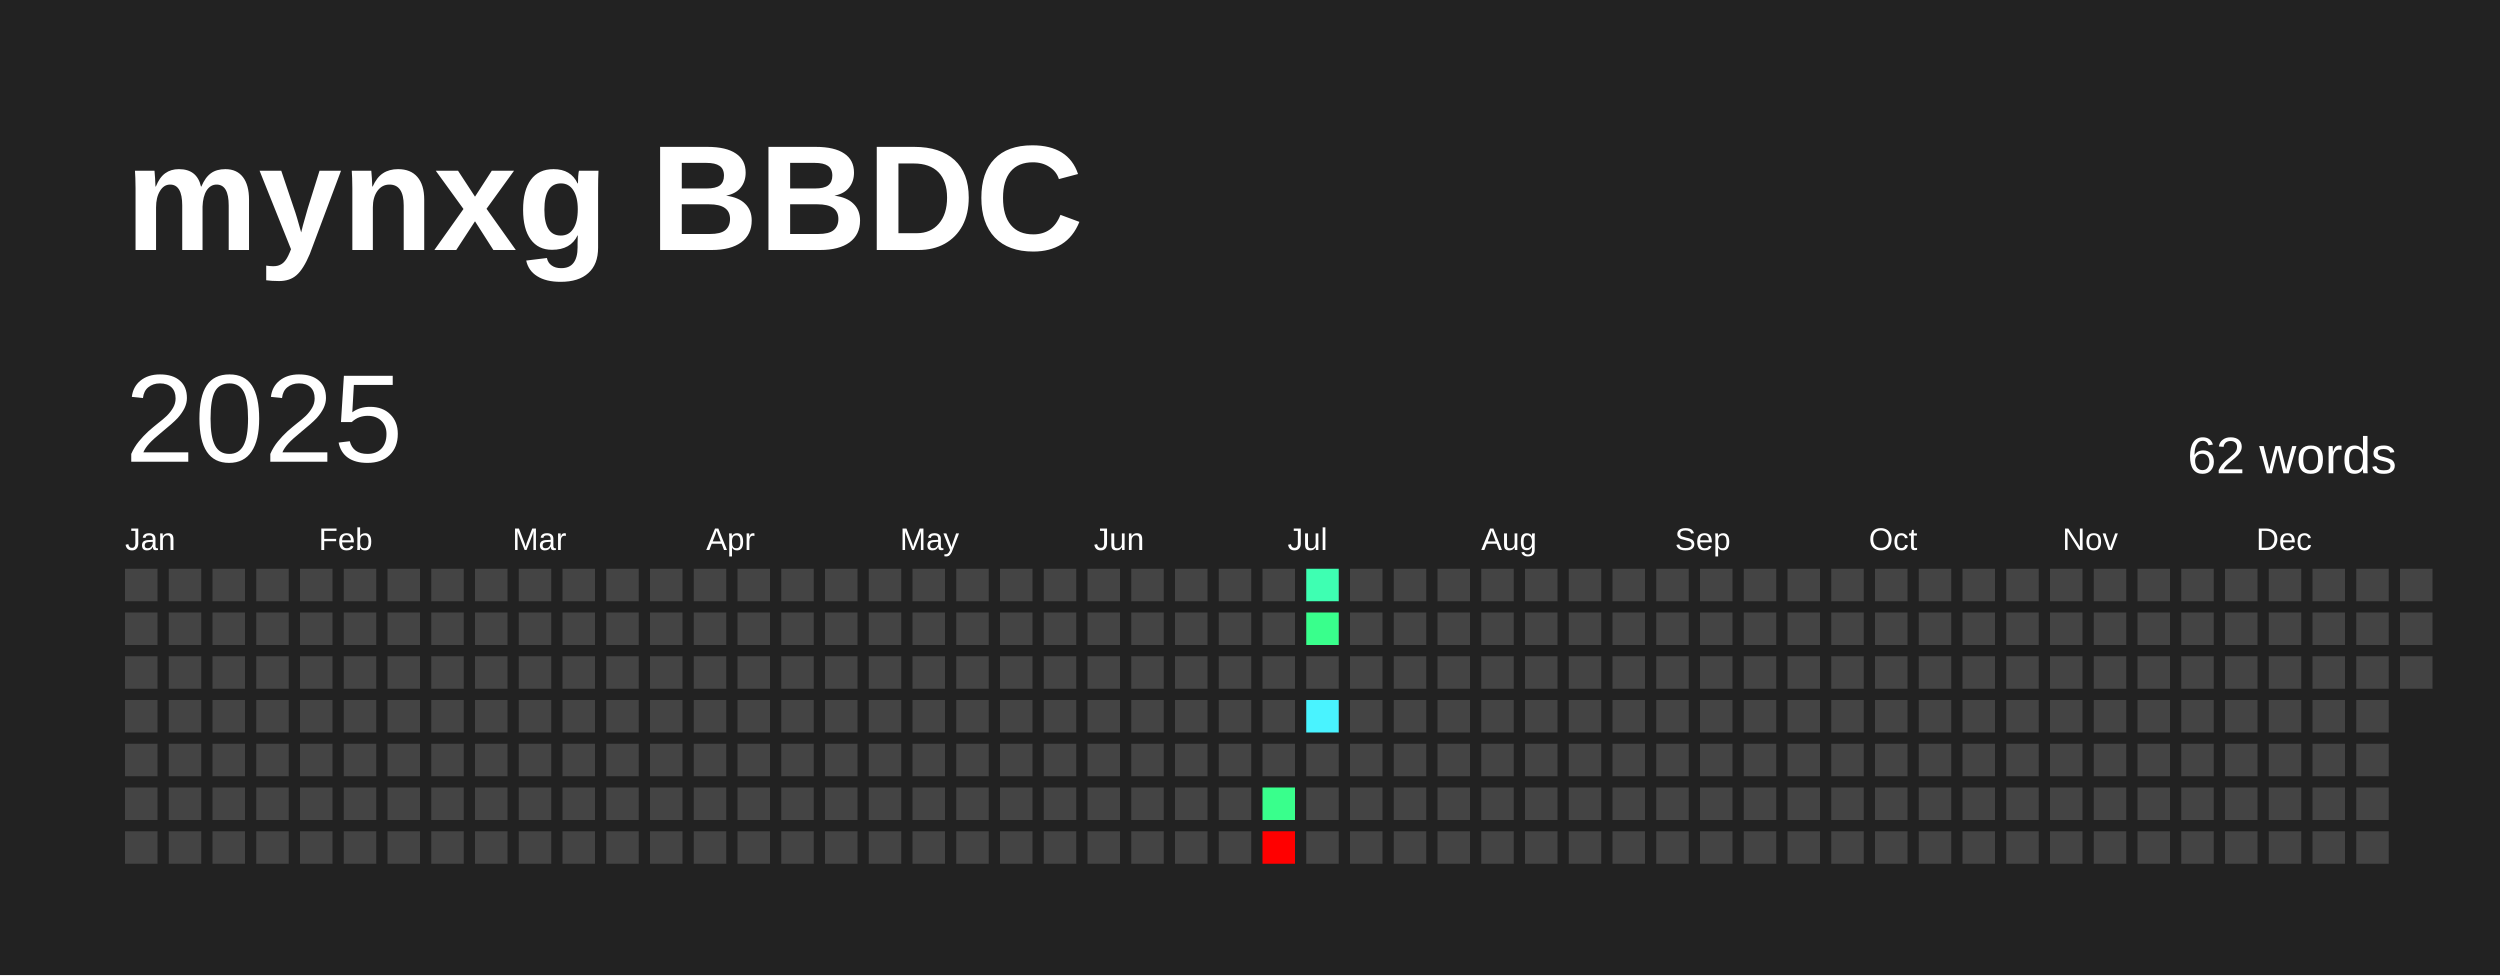
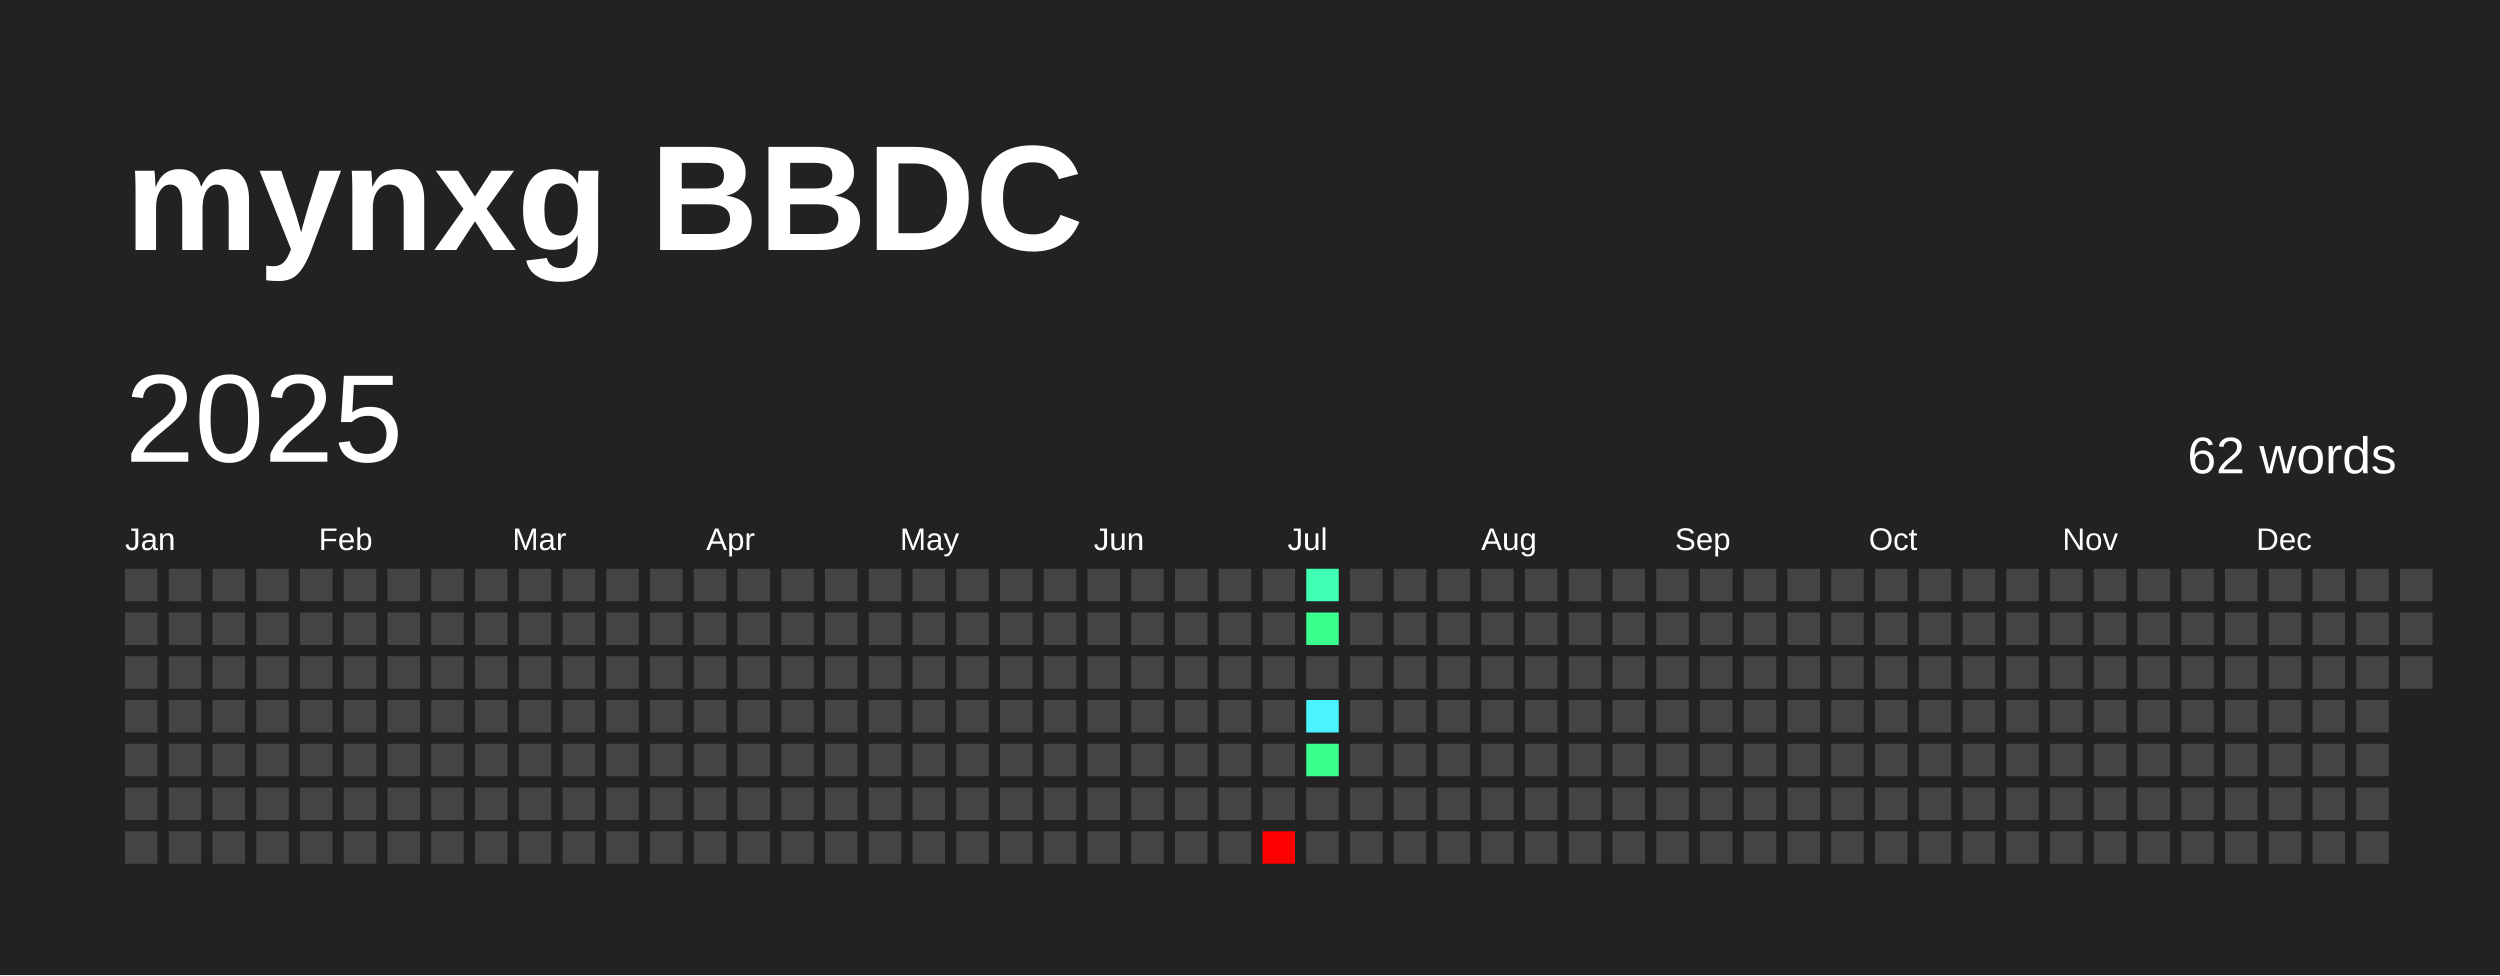
<svg xmlns="http://www.w3.org/2000/svg" baseProfile="full" height="78mm" version="1.1" viewBox="0,0,200,78" width="200mm">
  <defs />
  <rect fill="#222222" height="78" width="200" x="0" y="0" />
  <text fill="#FFFFFF" style="font-size:12px; font-family:Arial; font-weight:bold;" x="10" y="20">mynxg BBDC</text>
  <text dominant-baseline="hanging" fill="#FFFFFF" style="font-size:10.0px; font-family:Arial;" x="10" y="30">2025</text>
  <text dominant-baseline="hanging" fill="#FFFFFF" style="font-size:4.125px; font-family:Arial;" x="175" y="35">62 words</text>
  <text fill="#FFFFFF" style="font-size:2.5px; font-family:Arial" x="10.0" y="44">Jan</text>
  <text fill="#FFFFFF" style="font-size:2.5px; font-family:Arial" x="25.5" y="44">Feb</text>
  <text fill="#FFFFFF" style="font-size:2.5px; font-family:Arial" x="41.0" y="44">Mar</text>
  <text fill="#FFFFFF" style="font-size:2.5px; font-family:Arial" x="56.5" y="44">Apr</text>
  <text fill="#FFFFFF" style="font-size:2.5px; font-family:Arial" x="72.0" y="44">May</text>
  <text fill="#FFFFFF" style="font-size:2.5px; font-family:Arial" x="87.5" y="44">Jun</text>
  <text fill="#FFFFFF" style="font-size:2.5px; font-family:Arial" x="103.0" y="44">Jul</text>
  <text fill="#FFFFFF" style="font-size:2.5px; font-family:Arial" x="118.5" y="44">Aug</text>
  <text fill="#FFFFFF" style="font-size:2.5px; font-family:Arial" x="134.0" y="44">Sep</text>
  <text fill="#FFFFFF" style="font-size:2.5px; font-family:Arial" x="149.5" y="44">Oct</text>
  <text fill="#FFFFFF" style="font-size:2.5px; font-family:Arial" x="165.0" y="44">Nov</text>
  <text fill="#FFFFFF" style="font-size:2.5px; font-family:Arial" x="180.5" y="44">Dec</text>
  <rect fill="#444444" height="2.6" width="2.6" x="10.0" y="45.5" />
  <rect fill="#444444" height="2.6" width="2.6" x="10.0" y="49.0" />
  <rect fill="#444444" height="2.6" width="2.6" x="10.0" y="52.5" />
  <rect fill="#444444" height="2.6" width="2.6" x="10.0" y="56.0" />
  <rect fill="#444444" height="2.6" width="2.6" x="10.0" y="59.5" />
  <rect fill="#444444" height="2.6" width="2.6" x="10.0" y="63.0" />
  <rect fill="#444444" height="2.6" width="2.6" x="10.0" y="66.5" />
  <rect fill="#444444" height="2.6" width="2.6" x="13.5" y="45.5" />
  <rect fill="#444444" height="2.6" width="2.6" x="13.5" y="49.0" />
  <rect fill="#444444" height="2.6" width="2.6" x="13.5" y="52.5" />
  <rect fill="#444444" height="2.6" width="2.6" x="13.5" y="56.0" />
  <rect fill="#444444" height="2.6" width="2.6" x="13.5" y="59.5" />
  <rect fill="#444444" height="2.6" width="2.6" x="13.5" y="63.0" />
  <rect fill="#444444" height="2.6" width="2.6" x="13.5" y="66.5" />
  <rect fill="#444444" height="2.6" width="2.6" x="17.0" y="45.5" />
  <rect fill="#444444" height="2.6" width="2.6" x="17.0" y="49.0" />
  <rect fill="#444444" height="2.6" width="2.6" x="17.0" y="52.5" />
  <rect fill="#444444" height="2.6" width="2.6" x="17.0" y="56.0" />
  <rect fill="#444444" height="2.6" width="2.6" x="17.0" y="59.5" />
  <rect fill="#444444" height="2.6" width="2.6" x="17.0" y="63.0" />
  <rect fill="#444444" height="2.6" width="2.6" x="17.0" y="66.5" />
  <rect fill="#444444" height="2.6" width="2.6" x="20.5" y="45.5" />
  <rect fill="#444444" height="2.6" width="2.6" x="20.5" y="49.0" />
  <rect fill="#444444" height="2.6" width="2.6" x="20.5" y="52.5" />
  <rect fill="#444444" height="2.6" width="2.6" x="20.5" y="56.0" />
  <rect fill="#444444" height="2.6" width="2.6" x="20.5" y="59.5" />
  <rect fill="#444444" height="2.6" width="2.6" x="20.5" y="63.0" />
  <rect fill="#444444" height="2.6" width="2.6" x="20.5" y="66.5" />
  <rect fill="#444444" height="2.6" width="2.6" x="24.0" y="45.5" />
  <rect fill="#444444" height="2.6" width="2.6" x="24.0" y="49.0" />
  <rect fill="#444444" height="2.6" width="2.6" x="24.0" y="52.5" />
  <rect fill="#444444" height="2.6" width="2.6" x="24.0" y="56.0" />
  <rect fill="#444444" height="2.6" width="2.6" x="24.0" y="59.5" />
  <rect fill="#444444" height="2.6" width="2.6" x="24.0" y="63.0" />
  <rect fill="#444444" height="2.6" width="2.6" x="24.0" y="66.5" />
  <rect fill="#444444" height="2.6" width="2.6" x="27.5" y="45.5" />
  <rect fill="#444444" height="2.6" width="2.6" x="27.5" y="49.0" />
  <rect fill="#444444" height="2.6" width="2.6" x="27.5" y="52.5" />
  <rect fill="#444444" height="2.6" width="2.6" x="27.5" y="56.0" />
  <rect fill="#444444" height="2.6" width="2.6" x="27.5" y="59.5" />
  <rect fill="#444444" height="2.6" width="2.6" x="27.5" y="63.0" />
  <rect fill="#444444" height="2.6" width="2.6" x="27.5" y="66.5" />
  <rect fill="#444444" height="2.6" width="2.6" x="31.0" y="45.5" />
  <rect fill="#444444" height="2.6" width="2.6" x="31.0" y="49.0" />
  <rect fill="#444444" height="2.6" width="2.6" x="31.0" y="52.5" />
  <rect fill="#444444" height="2.6" width="2.6" x="31.0" y="56.0" />
  <rect fill="#444444" height="2.6" width="2.6" x="31.0" y="59.5" />
  <rect fill="#444444" height="2.6" width="2.6" x="31.0" y="63.0" />
  <rect fill="#444444" height="2.6" width="2.6" x="31.0" y="66.5" />
  <rect fill="#444444" height="2.6" width="2.6" x="34.5" y="45.5" />
  <rect fill="#444444" height="2.6" width="2.6" x="34.5" y="49.0" />
  <rect fill="#444444" height="2.6" width="2.6" x="34.5" y="52.5" />
  <rect fill="#444444" height="2.6" width="2.6" x="34.5" y="56.0" />
  <rect fill="#444444" height="2.6" width="2.6" x="34.5" y="59.5" />
  <rect fill="#444444" height="2.6" width="2.6" x="34.5" y="63.0" />
  <rect fill="#444444" height="2.6" width="2.6" x="34.5" y="66.5" />
  <rect fill="#444444" height="2.6" width="2.6" x="38.0" y="45.5" />
  <rect fill="#444444" height="2.6" width="2.6" x="38.0" y="49.0" />
  <rect fill="#444444" height="2.6" width="2.6" x="38.0" y="52.5" />
  <rect fill="#444444" height="2.6" width="2.6" x="38.0" y="56.0" />
  <rect fill="#444444" height="2.6" width="2.6" x="38.0" y="59.5" />
  <rect fill="#444444" height="2.6" width="2.6" x="38.0" y="63.0" />
  <rect fill="#444444" height="2.6" width="2.6" x="38.0" y="66.5" />
  <rect fill="#444444" height="2.6" width="2.6" x="41.5" y="45.5" />
  <rect fill="#444444" height="2.6" width="2.6" x="41.5" y="49.0" />
  <rect fill="#444444" height="2.6" width="2.6" x="41.5" y="52.5" />
  <rect fill="#444444" height="2.6" width="2.6" x="41.5" y="56.0" />
  <rect fill="#444444" height="2.6" width="2.6" x="41.5" y="59.5" />
  <rect fill="#444444" height="2.6" width="2.6" x="41.5" y="63.0" />
  <rect fill="#444444" height="2.6" width="2.6" x="41.5" y="66.5" />
  <rect fill="#444444" height="2.6" width="2.6" x="45.0" y="45.5" />
  <rect fill="#444444" height="2.6" width="2.6" x="45.0" y="49.0" />
  <rect fill="#444444" height="2.6" width="2.6" x="45.0" y="52.5" />
  <rect fill="#444444" height="2.6" width="2.6" x="45.0" y="56.0" />
  <rect fill="#444444" height="2.6" width="2.6" x="45.0" y="59.5" />
  <rect fill="#444444" height="2.6" width="2.6" x="45.0" y="63.0" />
  <rect fill="#444444" height="2.6" width="2.6" x="45.0" y="66.5" />
  <rect fill="#444444" height="2.6" width="2.6" x="48.5" y="45.5" />
  <rect fill="#444444" height="2.6" width="2.6" x="48.5" y="49.0" />
  <rect fill="#444444" height="2.6" width="2.6" x="48.5" y="52.5" />
  <rect fill="#444444" height="2.6" width="2.6" x="48.5" y="56.0" />
  <rect fill="#444444" height="2.6" width="2.6" x="48.5" y="59.5" />
  <rect fill="#444444" height="2.6" width="2.6" x="48.5" y="63.0" />
  <rect fill="#444444" height="2.6" width="2.6" x="48.5" y="66.5" />
  <rect fill="#444444" height="2.6" width="2.6" x="52.0" y="45.5" />
  <rect fill="#444444" height="2.6" width="2.6" x="52.0" y="49.0" />
  <rect fill="#444444" height="2.6" width="2.6" x="52.0" y="52.5" />
  <rect fill="#444444" height="2.6" width="2.6" x="52.0" y="56.0" />
  <rect fill="#444444" height="2.6" width="2.6" x="52.0" y="59.5" />
  <rect fill="#444444" height="2.6" width="2.6" x="52.0" y="63.0" />
  <rect fill="#444444" height="2.6" width="2.6" x="52.0" y="66.5" />
  <rect fill="#444444" height="2.6" width="2.6" x="55.5" y="45.5" />
  <rect fill="#444444" height="2.6" width="2.6" x="55.5" y="49.0" />
  <rect fill="#444444" height="2.6" width="2.6" x="55.5" y="52.5" />
  <rect fill="#444444" height="2.6" width="2.6" x="55.5" y="56.0" />
  <rect fill="#444444" height="2.6" width="2.6" x="55.5" y="59.5" />
  <rect fill="#444444" height="2.6" width="2.6" x="55.5" y="63.0" />
  <rect fill="#444444" height="2.6" width="2.6" x="55.5" y="66.5" />
  <rect fill="#444444" height="2.6" width="2.6" x="59.0" y="45.5" />
  <rect fill="#444444" height="2.6" width="2.6" x="59.0" y="49.0" />
  <rect fill="#444444" height="2.6" width="2.6" x="59.0" y="52.5" />
  <rect fill="#444444" height="2.6" width="2.6" x="59.0" y="56.0" />
  <rect fill="#444444" height="2.6" width="2.6" x="59.0" y="59.5" />
  <rect fill="#444444" height="2.6" width="2.6" x="59.0" y="63.0" />
  <rect fill="#444444" height="2.6" width="2.6" x="59.0" y="66.5" />
  <rect fill="#444444" height="2.6" width="2.6" x="62.5" y="45.5" />
  <rect fill="#444444" height="2.6" width="2.6" x="62.5" y="49.0" />
  <rect fill="#444444" height="2.6" width="2.6" x="62.5" y="52.5" />
  <rect fill="#444444" height="2.6" width="2.6" x="62.5" y="56.0" />
  <rect fill="#444444" height="2.6" width="2.6" x="62.5" y="59.5" />
  <rect fill="#444444" height="2.6" width="2.6" x="62.5" y="63.0" />
  <rect fill="#444444" height="2.6" width="2.6" x="62.5" y="66.5" />
  <rect fill="#444444" height="2.6" width="2.6" x="66.0" y="45.5" />
  <rect fill="#444444" height="2.6" width="2.6" x="66.0" y="49.0" />
  <rect fill="#444444" height="2.6" width="2.6" x="66.0" y="52.5" />
  <rect fill="#444444" height="2.6" width="2.6" x="66.0" y="56.0" />
  <rect fill="#444444" height="2.6" width="2.6" x="66.0" y="59.5" />
  <rect fill="#444444" height="2.6" width="2.6" x="66.0" y="63.0" />
  <rect fill="#444444" height="2.6" width="2.6" x="66.0" y="66.5" />
  <rect fill="#444444" height="2.6" width="2.6" x="69.5" y="45.5" />
  <rect fill="#444444" height="2.6" width="2.6" x="69.5" y="49.0" />
  <rect fill="#444444" height="2.6" width="2.6" x="69.5" y="52.5" />
  <rect fill="#444444" height="2.6" width="2.6" x="69.5" y="56.0" />
  <rect fill="#444444" height="2.6" width="2.6" x="69.5" y="59.5" />
  <rect fill="#444444" height="2.6" width="2.6" x="69.5" y="63.0" />
  <rect fill="#444444" height="2.6" width="2.6" x="69.5" y="66.5" />
  <rect fill="#444444" height="2.6" width="2.6" x="73.0" y="45.5" />
  <rect fill="#444444" height="2.6" width="2.6" x="73.0" y="49.0" />
  <rect fill="#444444" height="2.6" width="2.6" x="73.0" y="52.5" />
  <rect fill="#444444" height="2.6" width="2.6" x="73.0" y="56.0" />
  <rect fill="#444444" height="2.6" width="2.6" x="73.0" y="59.5" />
  <rect fill="#444444" height="2.6" width="2.6" x="73.0" y="63.0" />
  <rect fill="#444444" height="2.6" width="2.6" x="73.0" y="66.5" />
  <rect fill="#444444" height="2.6" width="2.6" x="76.5" y="45.5" />
  <rect fill="#444444" height="2.6" width="2.6" x="76.5" y="49.0" />
  <rect fill="#444444" height="2.6" width="2.6" x="76.5" y="52.5" />
  <rect fill="#444444" height="2.6" width="2.6" x="76.5" y="56.0" />
  <rect fill="#444444" height="2.6" width="2.6" x="76.5" y="59.5" />
  <rect fill="#444444" height="2.6" width="2.6" x="76.5" y="63.0" />
  <rect fill="#444444" height="2.6" width="2.6" x="76.5" y="66.5" />
  <rect fill="#444444" height="2.6" width="2.6" x="80.0" y="45.5" />
  <rect fill="#444444" height="2.6" width="2.6" x="80.0" y="49.0" />
  <rect fill="#444444" height="2.6" width="2.6" x="80.0" y="52.5" />
  <rect fill="#444444" height="2.6" width="2.6" x="80.0" y="56.0" />
  <rect fill="#444444" height="2.6" width="2.6" x="80.0" y="59.5" />
  <rect fill="#444444" height="2.6" width="2.6" x="80.0" y="63.0" />
  <rect fill="#444444" height="2.6" width="2.6" x="80.0" y="66.5" />
  <rect fill="#444444" height="2.6" width="2.6" x="83.5" y="45.5" />
  <rect fill="#444444" height="2.6" width="2.6" x="83.5" y="49.0" />
  <rect fill="#444444" height="2.6" width="2.6" x="83.5" y="52.5" />
  <rect fill="#444444" height="2.6" width="2.6" x="83.5" y="56.0" />
  <rect fill="#444444" height="2.6" width="2.6" x="83.5" y="59.5" />
  <rect fill="#444444" height="2.6" width="2.6" x="83.5" y="63.0" />
  <rect fill="#444444" height="2.6" width="2.6" x="83.5" y="66.5" />
  <rect fill="#444444" height="2.6" width="2.6" x="87.0" y="45.5" />
  <rect fill="#444444" height="2.6" width="2.6" x="87.0" y="49.0" />
  <rect fill="#444444" height="2.6" width="2.6" x="87.0" y="52.5" />
  <rect fill="#444444" height="2.6" width="2.6" x="87.0" y="56.0" />
  <rect fill="#444444" height="2.6" width="2.6" x="87.0" y="59.5" />
  <rect fill="#444444" height="2.6" width="2.6" x="87.0" y="63.0" />
  <rect fill="#444444" height="2.6" width="2.6" x="87.0" y="66.5" />
  <rect fill="#444444" height="2.6" width="2.6" x="90.5" y="45.5" />
  <rect fill="#444444" height="2.6" width="2.6" x="90.5" y="49.0" />
  <rect fill="#444444" height="2.6" width="2.6" x="90.5" y="52.5" />
  <rect fill="#444444" height="2.6" width="2.6" x="90.5" y="56.0" />
  <rect fill="#444444" height="2.6" width="2.6" x="90.5" y="59.5" />
  <rect fill="#444444" height="2.6" width="2.6" x="90.5" y="63.0" />
  <rect fill="#444444" height="2.6" width="2.6" x="90.5" y="66.5" />
  <rect fill="#444444" height="2.6" width="2.6" x="94.0" y="45.5" />
  <rect fill="#444444" height="2.6" width="2.6" x="94.0" y="49.0" />
  <rect fill="#444444" height="2.6" width="2.6" x="94.0" y="52.5" />
  <rect fill="#444444" height="2.6" width="2.6" x="94.0" y="56.0" />
  <rect fill="#444444" height="2.6" width="2.6" x="94.0" y="59.5" />
  <rect fill="#444444" height="2.6" width="2.6" x="94.0" y="63.0" />
  <rect fill="#444444" height="2.6" width="2.6" x="94.0" y="66.5" />
  <rect fill="#444444" height="2.6" width="2.6" x="97.5" y="45.5" />
  <rect fill="#444444" height="2.6" width="2.6" x="97.5" y="49.0" />
  <rect fill="#444444" height="2.6" width="2.6" x="97.5" y="52.5" />
  <rect fill="#444444" height="2.6" width="2.6" x="97.5" y="56.0" />
  <rect fill="#444444" height="2.6" width="2.6" x="97.5" y="59.5" />
  <rect fill="#444444" height="2.6" width="2.6" x="97.5" y="63.0" />
  <rect fill="#444444" height="2.6" width="2.6" x="97.5" y="66.5" />
  <rect fill="#444444" height="2.6" width="2.6" x="101.0" y="45.5" />
  <rect fill="#444444" height="2.6" width="2.6" x="101.0" y="49.0" />
  <rect fill="#444444" height="2.6" width="2.6" x="101.0" y="52.5" />
  <rect fill="#444444" height="2.6" width="2.6" x="101.0" y="56.0" />
  <rect fill="#444444" height="2.6" width="2.6" x="101.0" y="59.5" />
-   <rect fill="#39ff8c" height="2.6" width="2.6" x="101.0" y="63.0" />
+   <rect fill="#444444" height="2.6" width="2.6" x="101.0" y="63.0" />
  <rect fill="red" height="2.6" width="2.6" x="101.0" y="66.5" />
  <rect fill="#3effb2" height="2.6" width="2.6" x="104.5" y="45.5" />
  <rect fill="#39ff8c" height="2.6" width="2.6" x="104.5" y="49.0" />
  <rect fill="#444444" height="2.6" width="2.6" x="104.5" y="52.5" />
  <rect fill="#49f3ff" height="2.6" width="2.6" x="104.5" y="56.0" />
-   <rect fill="#444444" height="2.6" width="2.6" x="104.5" y="59.5" />
+   <rect fill="#39ff8c" height="2.6" width="2.6" x="104.5" y="59.5" />
  <rect fill="#444444" height="2.6" width="2.6" x="104.5" y="63.0" />
  <rect fill="#444444" height="2.6" width="2.6" x="104.5" y="66.5" />
  <rect fill="#444444" height="2.6" width="2.6" x="108.0" y="45.5" />
  <rect fill="#444444" height="2.6" width="2.6" x="108.0" y="49.0" />
  <rect fill="#444444" height="2.6" width="2.6" x="108.0" y="52.5" />
  <rect fill="#444444" height="2.6" width="2.6" x="108.0" y="56.0" />
  <rect fill="#444444" height="2.6" width="2.6" x="108.0" y="59.5" />
  <rect fill="#444444" height="2.6" width="2.6" x="108.0" y="63.0" />
  <rect fill="#444444" height="2.6" width="2.6" x="108.0" y="66.5" />
  <rect fill="#444444" height="2.6" width="2.6" x="111.5" y="45.5" />
  <rect fill="#444444" height="2.6" width="2.6" x="111.5" y="49.0" />
  <rect fill="#444444" height="2.6" width="2.6" x="111.5" y="52.5" />
  <rect fill="#444444" height="2.6" width="2.6" x="111.5" y="56.0" />
  <rect fill="#444444" height="2.6" width="2.6" x="111.5" y="59.5" />
  <rect fill="#444444" height="2.6" width="2.6" x="111.5" y="63.0" />
  <rect fill="#444444" height="2.6" width="2.6" x="111.5" y="66.5" />
  <rect fill="#444444" height="2.6" width="2.6" x="115.0" y="45.5" />
  <rect fill="#444444" height="2.6" width="2.6" x="115.0" y="49.0" />
  <rect fill="#444444" height="2.6" width="2.6" x="115.0" y="52.5" />
  <rect fill="#444444" height="2.6" width="2.6" x="115.0" y="56.0" />
  <rect fill="#444444" height="2.6" width="2.6" x="115.0" y="59.5" />
  <rect fill="#444444" height="2.6" width="2.6" x="115.0" y="63.0" />
  <rect fill="#444444" height="2.6" width="2.6" x="115.0" y="66.5" />
  <rect fill="#444444" height="2.6" width="2.6" x="118.5" y="45.5" />
  <rect fill="#444444" height="2.6" width="2.6" x="118.5" y="49.0" />
  <rect fill="#444444" height="2.6" width="2.6" x="118.5" y="52.5" />
  <rect fill="#444444" height="2.6" width="2.6" x="118.5" y="56.0" />
  <rect fill="#444444" height="2.6" width="2.6" x="118.5" y="59.5" />
  <rect fill="#444444" height="2.6" width="2.6" x="118.5" y="63.0" />
  <rect fill="#444444" height="2.6" width="2.6" x="118.5" y="66.5" />
  <rect fill="#444444" height="2.6" width="2.6" x="122.0" y="45.5" />
  <rect fill="#444444" height="2.6" width="2.6" x="122.0" y="49.0" />
  <rect fill="#444444" height="2.6" width="2.6" x="122.0" y="52.5" />
  <rect fill="#444444" height="2.6" width="2.6" x="122.0" y="56.0" />
  <rect fill="#444444" height="2.6" width="2.6" x="122.0" y="59.5" />
  <rect fill="#444444" height="2.6" width="2.6" x="122.0" y="63.0" />
  <rect fill="#444444" height="2.6" width="2.6" x="122.0" y="66.5" />
  <rect fill="#444444" height="2.6" width="2.6" x="125.5" y="45.5" />
  <rect fill="#444444" height="2.6" width="2.6" x="125.5" y="49.0" />
  <rect fill="#444444" height="2.6" width="2.6" x="125.5" y="52.5" />
  <rect fill="#444444" height="2.6" width="2.6" x="125.5" y="56.0" />
  <rect fill="#444444" height="2.6" width="2.6" x="125.5" y="59.5" />
  <rect fill="#444444" height="2.6" width="2.6" x="125.5" y="63.0" />
  <rect fill="#444444" height="2.6" width="2.6" x="125.5" y="66.5" />
  <rect fill="#444444" height="2.6" width="2.6" x="129.0" y="45.5" />
  <rect fill="#444444" height="2.6" width="2.6" x="129.0" y="49.0" />
  <rect fill="#444444" height="2.6" width="2.6" x="129.0" y="52.5" />
  <rect fill="#444444" height="2.6" width="2.6" x="129.0" y="56.0" />
  <rect fill="#444444" height="2.6" width="2.6" x="129.0" y="59.5" />
  <rect fill="#444444" height="2.6" width="2.6" x="129.0" y="63.0" />
  <rect fill="#444444" height="2.6" width="2.6" x="129.0" y="66.5" />
  <rect fill="#444444" height="2.6" width="2.6" x="132.5" y="45.5" />
  <rect fill="#444444" height="2.6" width="2.6" x="132.5" y="49.0" />
  <rect fill="#444444" height="2.6" width="2.6" x="132.5" y="52.5" />
  <rect fill="#444444" height="2.6" width="2.6" x="132.5" y="56.0" />
  <rect fill="#444444" height="2.6" width="2.6" x="132.5" y="59.5" />
  <rect fill="#444444" height="2.6" width="2.6" x="132.5" y="63.0" />
  <rect fill="#444444" height="2.6" width="2.6" x="132.5" y="66.5" />
  <rect fill="#444444" height="2.6" width="2.6" x="136.0" y="45.5" />
  <rect fill="#444444" height="2.6" width="2.6" x="136.0" y="49.0" />
  <rect fill="#444444" height="2.6" width="2.6" x="136.0" y="52.5" />
  <rect fill="#444444" height="2.6" width="2.6" x="136.0" y="56.0" />
  <rect fill="#444444" height="2.6" width="2.6" x="136.0" y="59.5" />
  <rect fill="#444444" height="2.6" width="2.6" x="136.0" y="63.0" />
  <rect fill="#444444" height="2.6" width="2.6" x="136.0" y="66.5" />
  <rect fill="#444444" height="2.6" width="2.6" x="139.5" y="45.5" />
  <rect fill="#444444" height="2.6" width="2.6" x="139.5" y="49.0" />
  <rect fill="#444444" height="2.6" width="2.6" x="139.5" y="52.5" />
  <rect fill="#444444" height="2.6" width="2.6" x="139.5" y="56.0" />
  <rect fill="#444444" height="2.6" width="2.6" x="139.5" y="59.5" />
  <rect fill="#444444" height="2.6" width="2.6" x="139.5" y="63.0" />
  <rect fill="#444444" height="2.6" width="2.6" x="139.5" y="66.5" />
  <rect fill="#444444" height="2.6" width="2.6" x="143.0" y="45.5" />
  <rect fill="#444444" height="2.6" width="2.6" x="143.0" y="49.0" />
  <rect fill="#444444" height="2.6" width="2.6" x="143.0" y="52.5" />
  <rect fill="#444444" height="2.6" width="2.6" x="143.0" y="56.0" />
  <rect fill="#444444" height="2.6" width="2.6" x="143.0" y="59.5" />
  <rect fill="#444444" height="2.6" width="2.6" x="143.0" y="63.0" />
  <rect fill="#444444" height="2.6" width="2.6" x="143.0" y="66.5" />
  <rect fill="#444444" height="2.6" width="2.6" x="146.5" y="45.5" />
  <rect fill="#444444" height="2.6" width="2.6" x="146.5" y="49.0" />
  <rect fill="#444444" height="2.6" width="2.6" x="146.5" y="52.5" />
  <rect fill="#444444" height="2.6" width="2.6" x="146.5" y="56.0" />
  <rect fill="#444444" height="2.6" width="2.6" x="146.5" y="59.5" />
  <rect fill="#444444" height="2.6" width="2.6" x="146.5" y="63.0" />
  <rect fill="#444444" height="2.6" width="2.6" x="146.5" y="66.5" />
  <rect fill="#444444" height="2.6" width="2.6" x="150.0" y="45.5" />
  <rect fill="#444444" height="2.6" width="2.6" x="150.0" y="49.0" />
  <rect fill="#444444" height="2.6" width="2.6" x="150.0" y="52.5" />
  <rect fill="#444444" height="2.6" width="2.6" x="150.0" y="56.0" />
  <rect fill="#444444" height="2.6" width="2.6" x="150.0" y="59.5" />
  <rect fill="#444444" height="2.6" width="2.6" x="150.0" y="63.0" />
  <rect fill="#444444" height="2.6" width="2.6" x="150.0" y="66.5" />
  <rect fill="#444444" height="2.6" width="2.6" x="153.5" y="45.5" />
  <rect fill="#444444" height="2.6" width="2.6" x="153.5" y="49.0" />
  <rect fill="#444444" height="2.6" width="2.6" x="153.5" y="52.5" />
  <rect fill="#444444" height="2.6" width="2.6" x="153.5" y="56.0" />
  <rect fill="#444444" height="2.6" width="2.6" x="153.5" y="59.5" />
  <rect fill="#444444" height="2.6" width="2.6" x="153.5" y="63.0" />
  <rect fill="#444444" height="2.6" width="2.6" x="153.5" y="66.5" />
  <rect fill="#444444" height="2.6" width="2.6" x="157.0" y="45.5" />
  <rect fill="#444444" height="2.6" width="2.6" x="157.0" y="49.0" />
  <rect fill="#444444" height="2.6" width="2.6" x="157.0" y="52.5" />
  <rect fill="#444444" height="2.6" width="2.6" x="157.0" y="56.0" />
  <rect fill="#444444" height="2.6" width="2.6" x="157.0" y="59.5" />
  <rect fill="#444444" height="2.6" width="2.6" x="157.0" y="63.0" />
  <rect fill="#444444" height="2.6" width="2.6" x="157.0" y="66.5" />
  <rect fill="#444444" height="2.6" width="2.6" x="160.5" y="45.5" />
  <rect fill="#444444" height="2.6" width="2.6" x="160.5" y="49.0" />
  <rect fill="#444444" height="2.6" width="2.6" x="160.5" y="52.5" />
  <rect fill="#444444" height="2.6" width="2.6" x="160.5" y="56.0" />
  <rect fill="#444444" height="2.6" width="2.6" x="160.5" y="59.5" />
  <rect fill="#444444" height="2.6" width="2.6" x="160.5" y="63.0" />
  <rect fill="#444444" height="2.6" width="2.6" x="160.5" y="66.5" />
  <rect fill="#444444" height="2.6" width="2.6" x="164.0" y="45.5" />
  <rect fill="#444444" height="2.6" width="2.6" x="164.0" y="49.0" />
  <rect fill="#444444" height="2.6" width="2.6" x="164.0" y="52.5" />
  <rect fill="#444444" height="2.6" width="2.6" x="164.0" y="56.0" />
  <rect fill="#444444" height="2.6" width="2.6" x="164.0" y="59.5" />
  <rect fill="#444444" height="2.6" width="2.6" x="164.0" y="63.0" />
  <rect fill="#444444" height="2.6" width="2.6" x="164.0" y="66.5" />
  <rect fill="#444444" height="2.6" width="2.6" x="167.5" y="45.5" />
  <rect fill="#444444" height="2.6" width="2.6" x="167.5" y="49.0" />
  <rect fill="#444444" height="2.6" width="2.6" x="167.5" y="52.5" />
  <rect fill="#444444" height="2.6" width="2.6" x="167.5" y="56.0" />
  <rect fill="#444444" height="2.6" width="2.6" x="167.5" y="59.5" />
  <rect fill="#444444" height="2.6" width="2.6" x="167.5" y="63.0" />
  <rect fill="#444444" height="2.6" width="2.6" x="167.5" y="66.5" />
  <rect fill="#444444" height="2.6" width="2.6" x="171.0" y="45.5" />
  <rect fill="#444444" height="2.6" width="2.6" x="171.0" y="49.0" />
  <rect fill="#444444" height="2.6" width="2.6" x="171.0" y="52.5" />
  <rect fill="#444444" height="2.6" width="2.6" x="171.0" y="56.0" />
  <rect fill="#444444" height="2.6" width="2.6" x="171.0" y="59.5" />
  <rect fill="#444444" height="2.6" width="2.6" x="171.0" y="63.0" />
  <rect fill="#444444" height="2.6" width="2.6" x="171.0" y="66.5" />
  <rect fill="#444444" height="2.6" width="2.6" x="174.5" y="45.5" />
  <rect fill="#444444" height="2.6" width="2.6" x="174.5" y="49.0" />
  <rect fill="#444444" height="2.6" width="2.6" x="174.5" y="52.5" />
  <rect fill="#444444" height="2.6" width="2.6" x="174.5" y="56.0" />
  <rect fill="#444444" height="2.6" width="2.6" x="174.5" y="59.5" />
  <rect fill="#444444" height="2.6" width="2.6" x="174.5" y="63.0" />
  <rect fill="#444444" height="2.6" width="2.6" x="174.5" y="66.5" />
  <rect fill="#444444" height="2.6" width="2.6" x="178.0" y="45.5" />
  <rect fill="#444444" height="2.6" width="2.6" x="178.0" y="49.0" />
  <rect fill="#444444" height="2.6" width="2.6" x="178.0" y="52.5" />
  <rect fill="#444444" height="2.6" width="2.6" x="178.0" y="56.0" />
  <rect fill="#444444" height="2.6" width="2.6" x="178.0" y="59.5" />
  <rect fill="#444444" height="2.6" width="2.6" x="178.0" y="63.0" />
  <rect fill="#444444" height="2.6" width="2.6" x="178.0" y="66.5" />
  <rect fill="#444444" height="2.6" width="2.6" x="181.5" y="45.5" />
  <rect fill="#444444" height="2.6" width="2.6" x="181.5" y="49.0" />
  <rect fill="#444444" height="2.6" width="2.6" x="181.5" y="52.5" />
  <rect fill="#444444" height="2.6" width="2.6" x="181.5" y="56.0" />
  <rect fill="#444444" height="2.6" width="2.6" x="181.5" y="59.5" />
  <rect fill="#444444" height="2.6" width="2.6" x="181.5" y="63.0" />
  <rect fill="#444444" height="2.6" width="2.6" x="181.5" y="66.5" />
  <rect fill="#444444" height="2.6" width="2.6" x="185.0" y="45.5" />
  <rect fill="#444444" height="2.6" width="2.6" x="185.0" y="49.0" />
  <rect fill="#444444" height="2.6" width="2.6" x="185.0" y="52.5" />
  <rect fill="#444444" height="2.6" width="2.6" x="185.0" y="56.0" />
  <rect fill="#444444" height="2.6" width="2.6" x="185.0" y="59.5" />
  <rect fill="#444444" height="2.6" width="2.6" x="185.0" y="63.0" />
  <rect fill="#444444" height="2.6" width="2.6" x="185.0" y="66.5" />
  <rect fill="#444444" height="2.6" width="2.6" x="188.5" y="45.5" />
  <rect fill="#444444" height="2.6" width="2.6" x="188.5" y="49.0" />
  <rect fill="#444444" height="2.6" width="2.6" x="188.5" y="52.5" />
  <rect fill="#444444" height="2.6" width="2.6" x="188.5" y="56.0" />
  <rect fill="#444444" height="2.6" width="2.6" x="188.5" y="59.5" />
  <rect fill="#444444" height="2.6" width="2.6" x="188.5" y="63.0" />
  <rect fill="#444444" height="2.6" width="2.6" x="188.5" y="66.5" />
  <rect fill="#444444" height="2.6" width="2.6" x="192.0" y="45.5" />
  <rect fill="#444444" height="2.6" width="2.6" x="192.0" y="49.0" />
  <rect fill="#444444" height="2.6" width="2.6" x="192.0" y="52.5" />
</svg>
